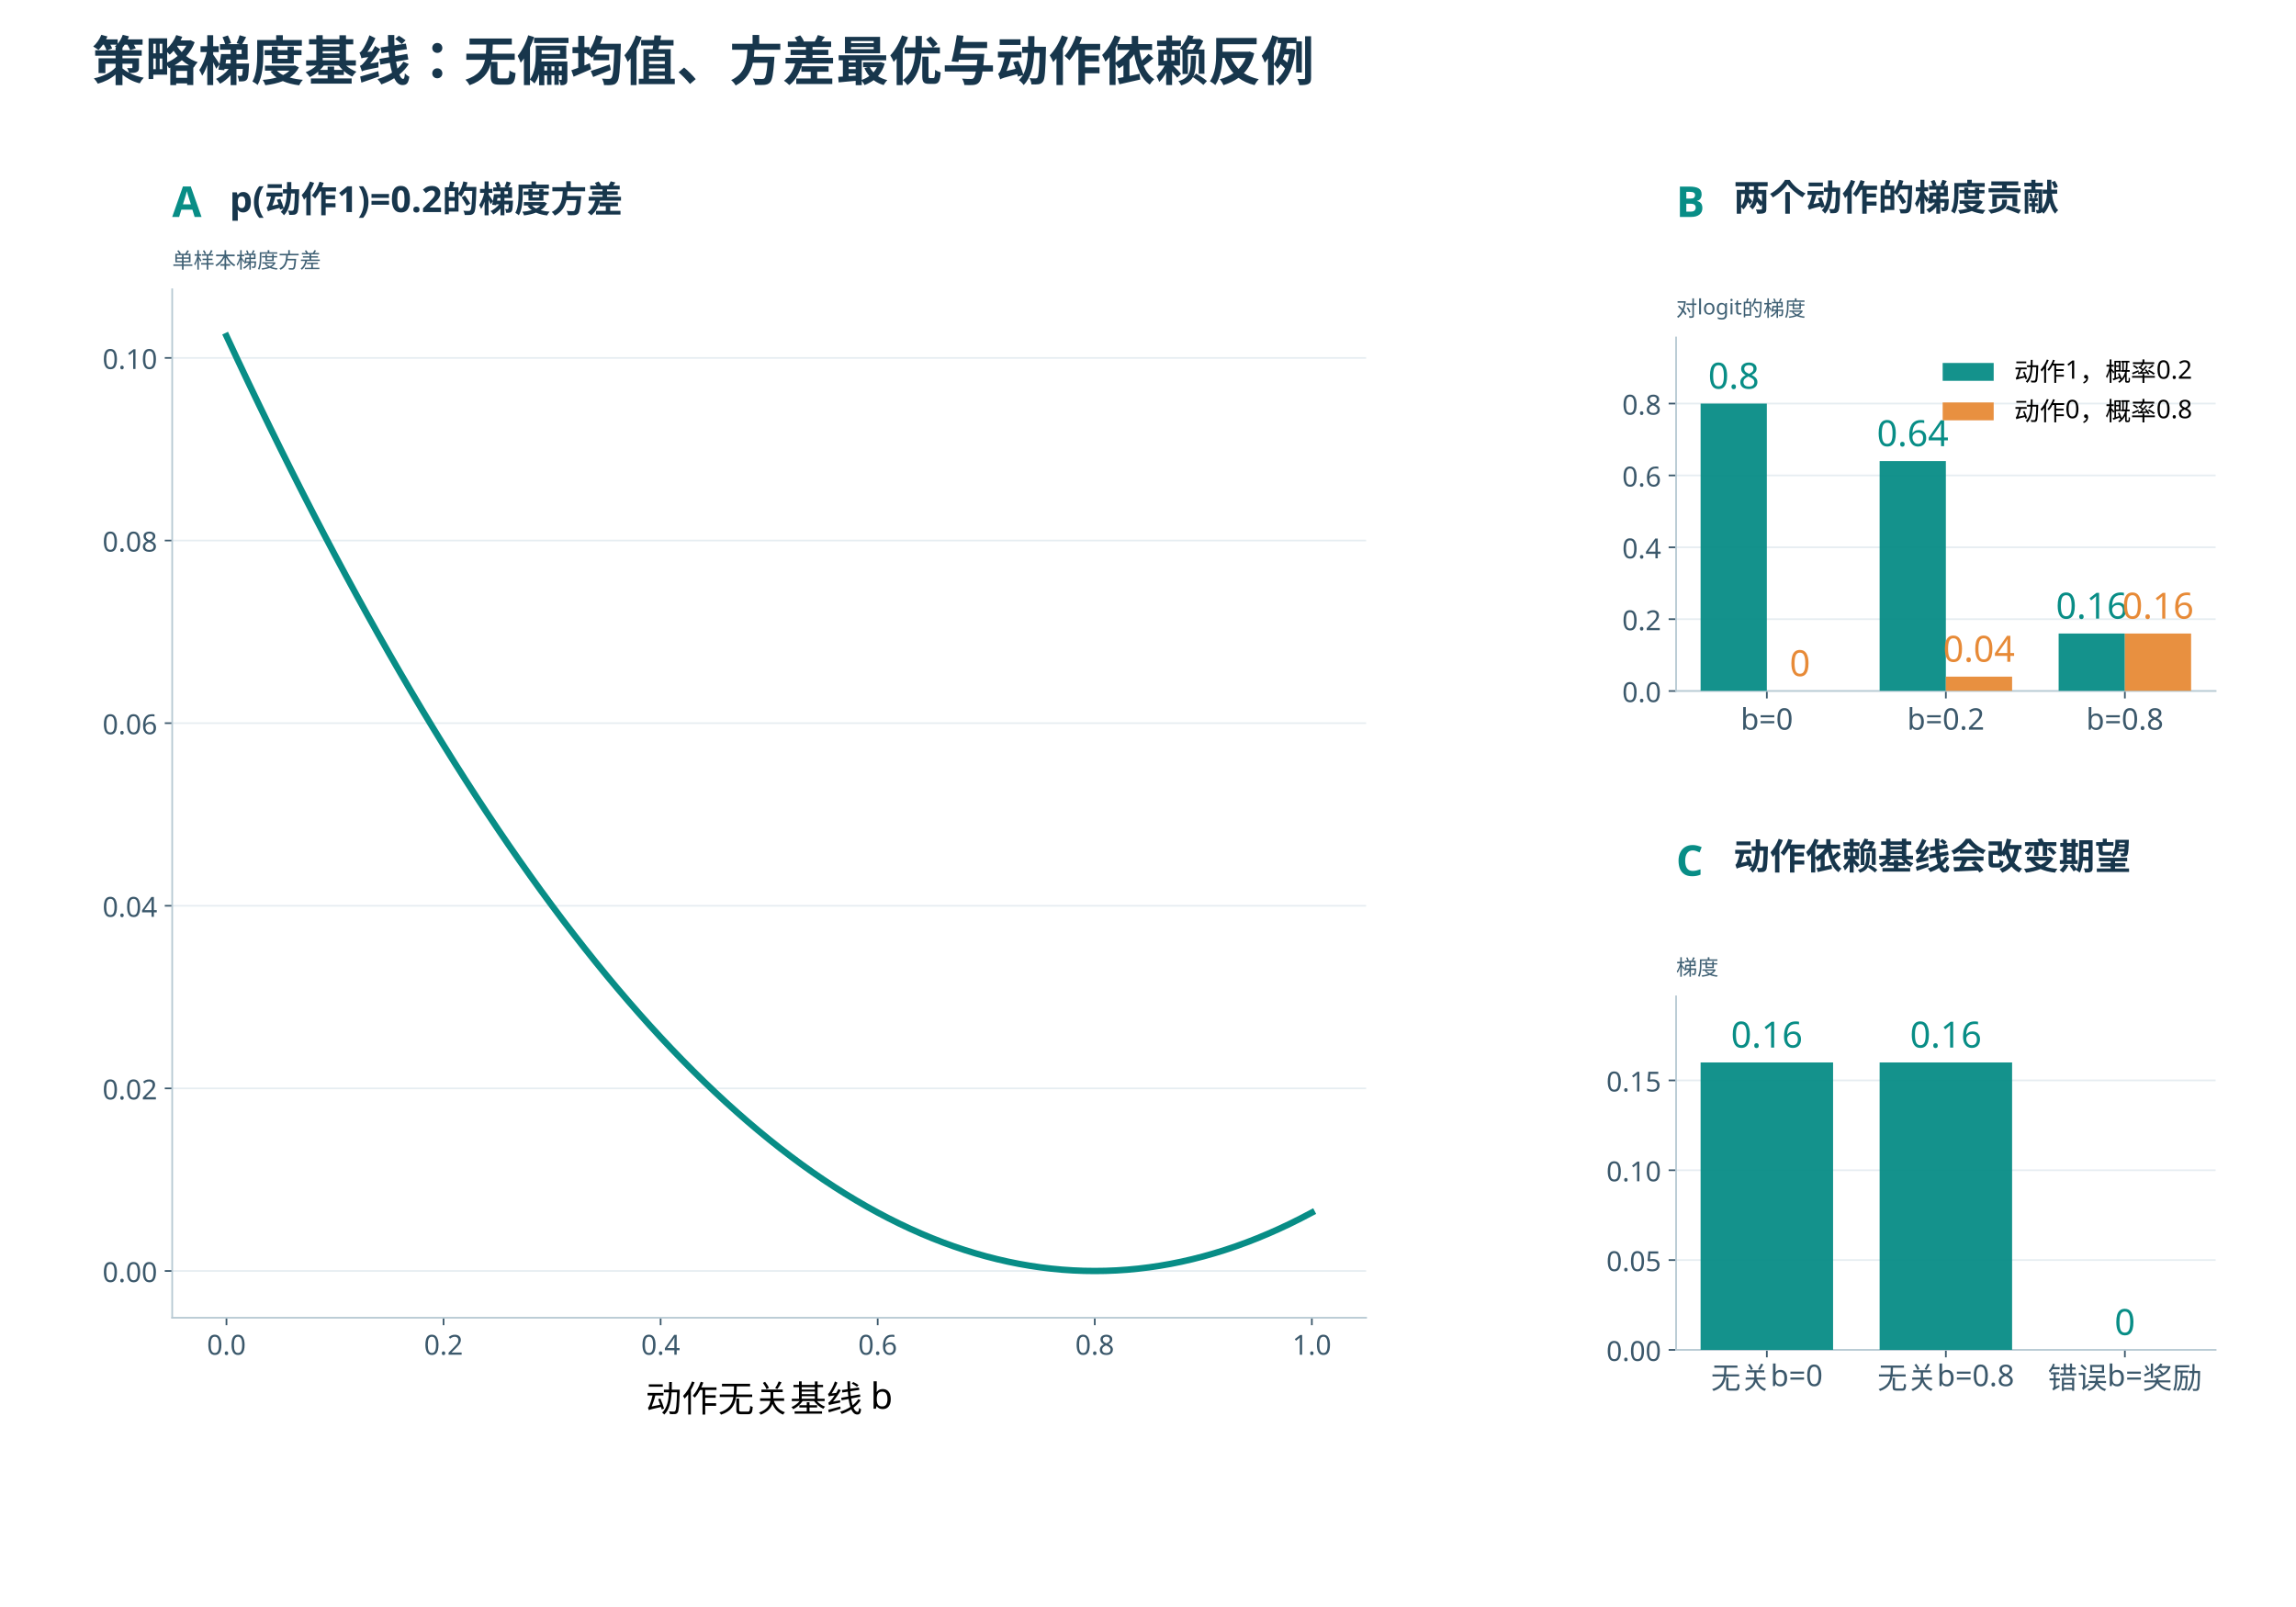
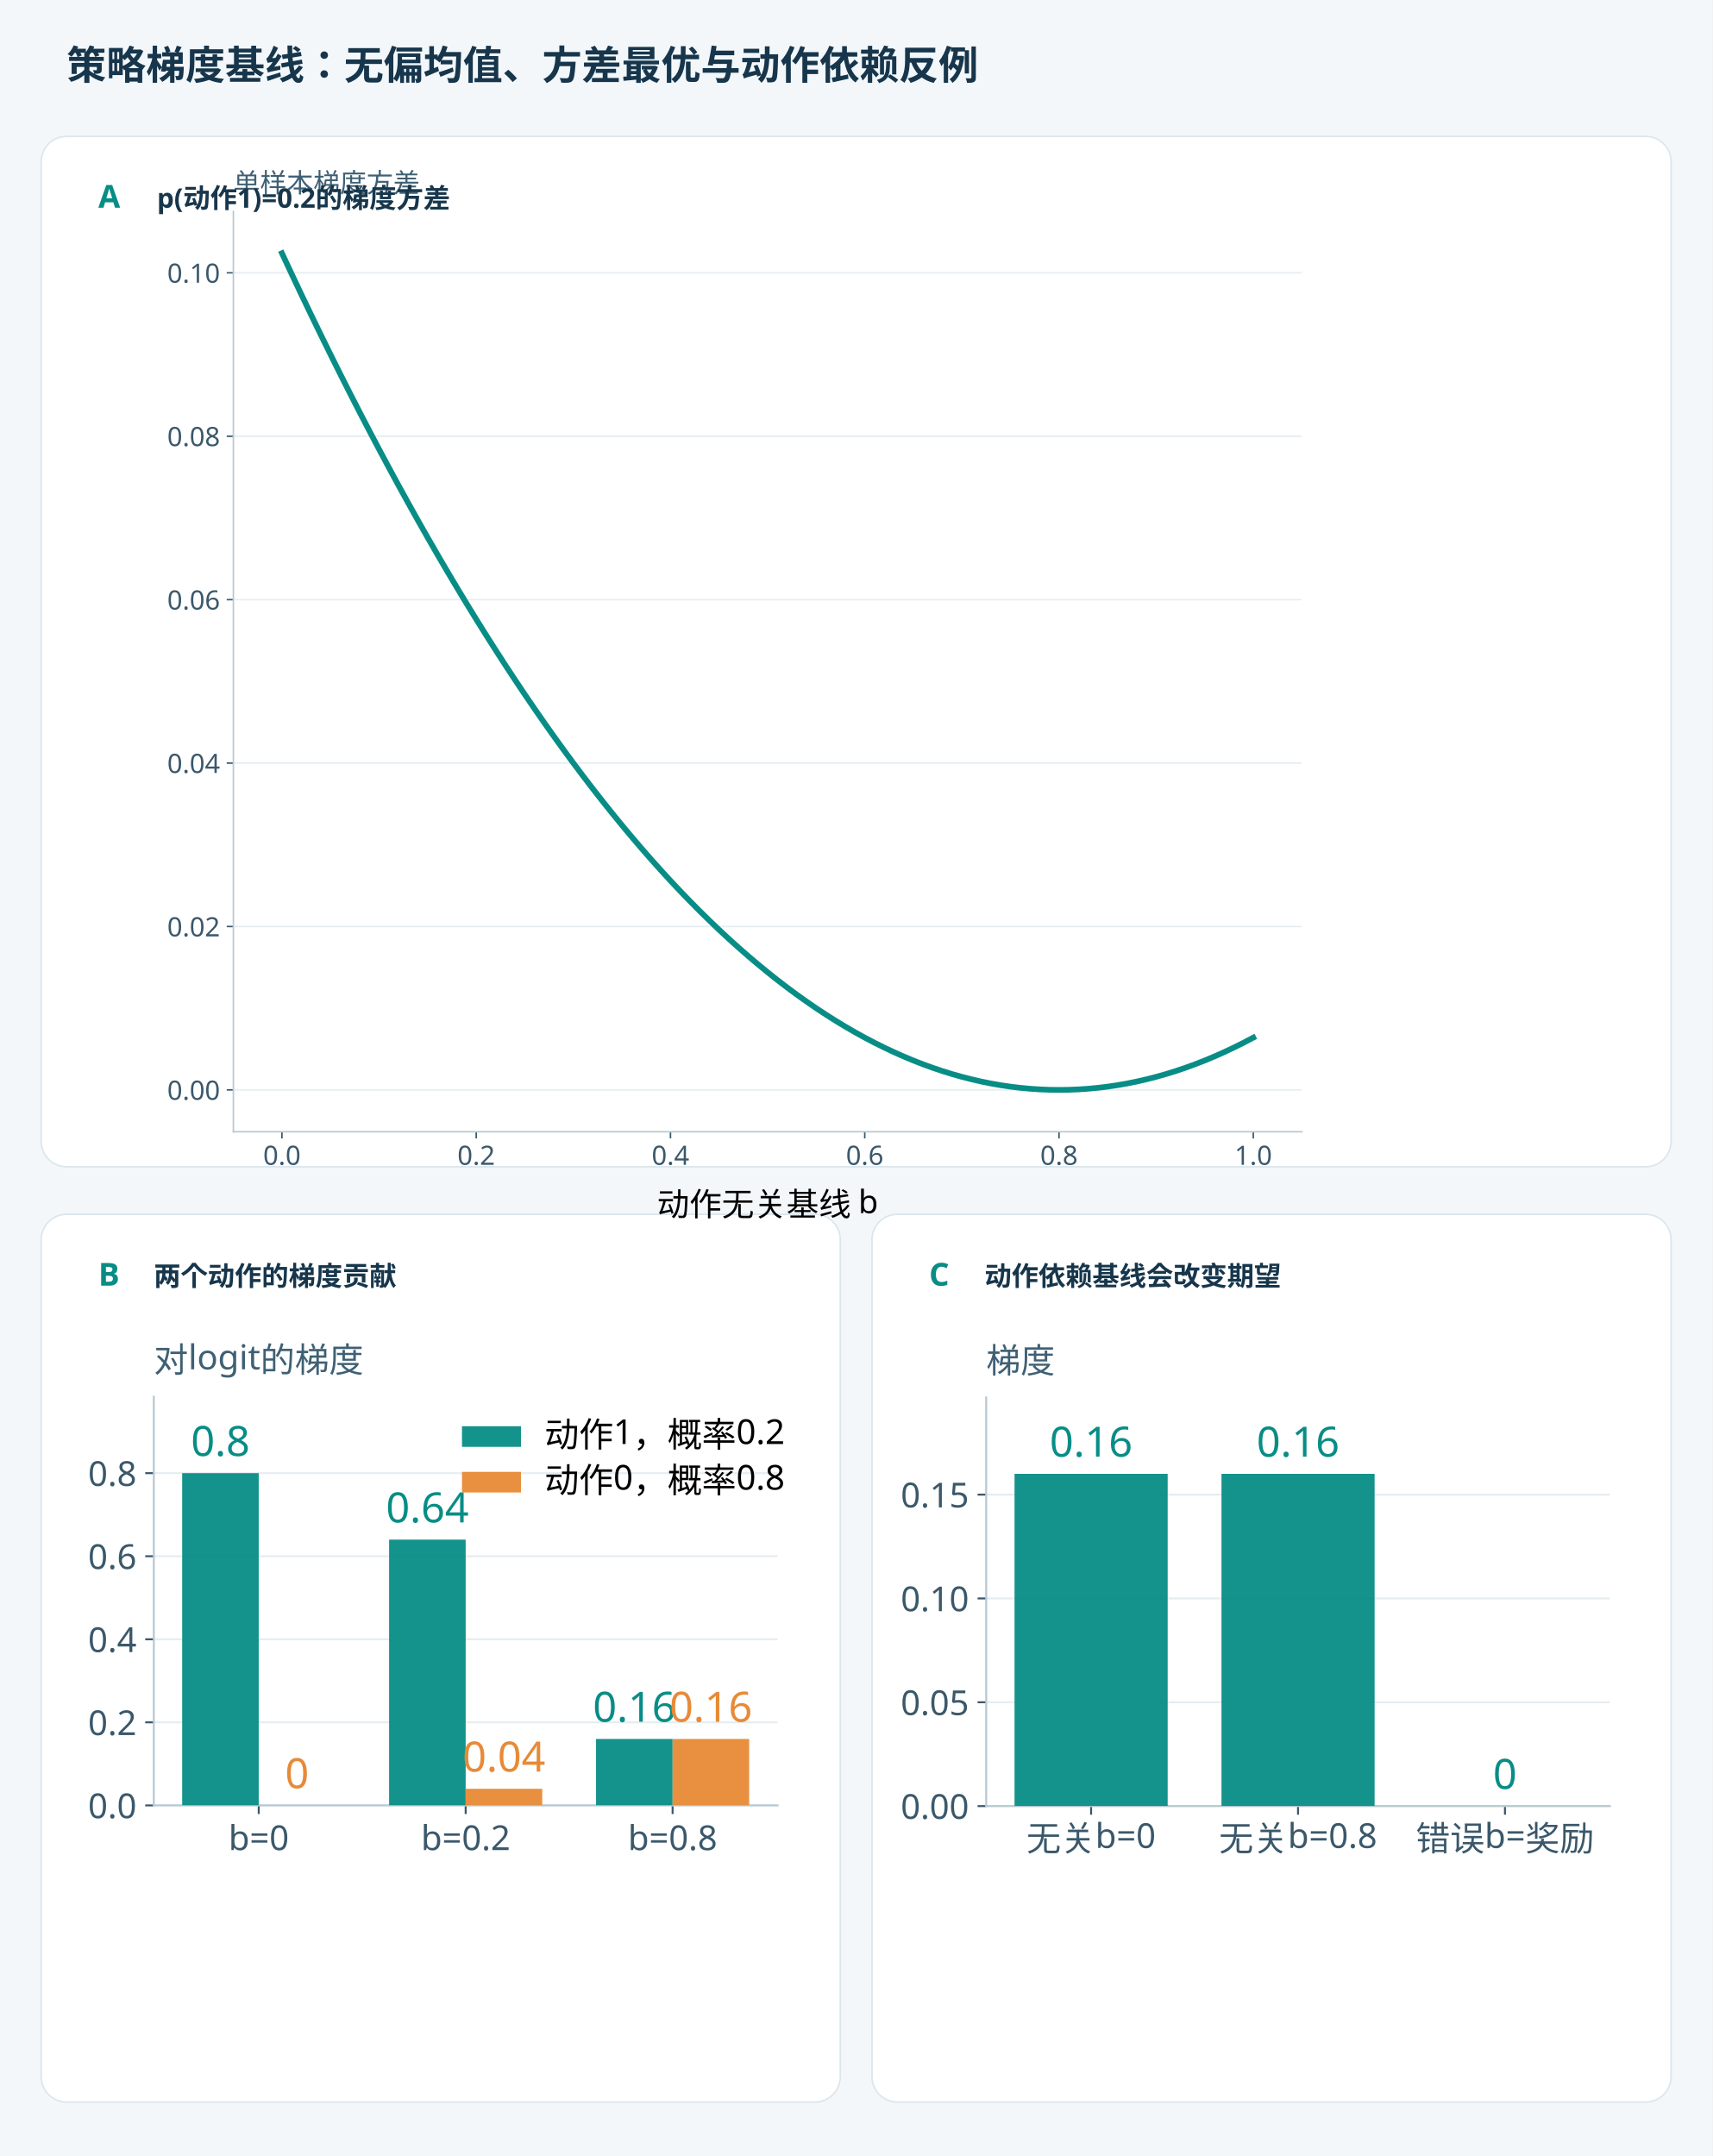
- <svg xmlns="http://www.w3.org/2000/svg" xmlns:xlink="http://www.w3.org/1999/xlink" width="1500" height="1050" viewBox="0 0 1080 756" version="1.1">
+ <svg xmlns="http://www.w3.org/2000/svg" xmlns:xlink="http://www.w3.org/1999/xlink" width="1500" height="1889" viewBox="0 0 1080 1360" version="1.1">
  <defs>
    <style type="text/css">*{stroke-linejoin: round; stroke-linecap: butt}</style>
  </defs>
  <g id="figure_1">
-     <g id="patch_1">
-       <path d="M 0 756 L 1080 756 L 1080 0 L 0 0 z " style="fill: #ffffff" />
-     </g>
-     <g id="axes_1">
+     <rect width="1080" height="1360" fill="#f3f7fa" />
+     <rect x="550" y="766" width="504" height="560" rx="16" fill="#fff" stroke="#dce6ed" />
+     <rect x="26" y="766" width="504" height="560" rx="16" fill="#fff" stroke="#dce6ed" />
+     <rect x="26" y="86" width="1028" height="650" rx="16" fill="#fff" stroke="#dce6ed" />
+     <g id="axes_1" transform="translate(50,-30) scale(1.2)">
      <g id="patch_2">
        <path d="M 81 619.92 L 642.6 619.92 L 642.6 136.08 L 81 136.08 z " style="fill: #ffffff" />
      </g>
      <g id="matplotlib.axis_1">
        <g id="xtick_1">
          <g id="line2d_1">
            <defs>
              <path id="mb8580ea74d" d="M 0 0 L 0 3.5 " style="stroke: #3b586b; stroke-width: 0.8" />
            </defs>
            <g>
              <use xlink:href="#mb8580ea74d" x="106.527" y="619.92" style="fill: #3b586b; stroke: #3b586b; stroke-width: 0.8" />
            </g>
          </g>
          <g id="text_1">
-             <text style="font-size: 13px; font-family: 'Microsoft YaHei'; text-anchor: middle; fill: #3b586b" x="106.527" y="637.312" transform="rotate(-0 106.5273 637.3119)">0.0</text>
+             <text style="font-size: 14px; font-family: 'Microsoft YaHei'; text-anchor: middle; fill: #3b586b" x="106.527" y="637.312" transform="rotate(-0 106.5273 637.3119)">0.0</text>
          </g>
        </g>
        <g id="xtick_2">
          <g id="line2d_2">
            <g>
              <use xlink:href="#mb8580ea74d" x="208.636" y="619.92" style="fill: #3b586b; stroke: #3b586b; stroke-width: 0.8" />
            </g>
          </g>
          <g id="text_2">
-             <text style="font-size: 13px; font-family: 'Microsoft YaHei'; text-anchor: middle; fill: #3b586b" x="208.636" y="637.312" transform="rotate(-0 208.6364 637.3119)">0.2</text>
+             <text style="font-size: 14px; font-family: 'Microsoft YaHei'; text-anchor: middle; fill: #3b586b" x="208.636" y="637.312" transform="rotate(-0 208.6364 637.3119)">0.2</text>
          </g>
        </g>
        <g id="xtick_3">
          <g id="line2d_3">
            <g>
              <use xlink:href="#mb8580ea74d" x="310.745" y="619.92" style="fill: #3b586b; stroke: #3b586b; stroke-width: 0.8" />
            </g>
          </g>
          <g id="text_3">
-             <text style="font-size: 13px; font-family: 'Microsoft YaHei'; text-anchor: middle; fill: #3b586b" x="310.745" y="637.312" transform="rotate(-0 310.7455 637.3119)">0.4</text>
+             <text style="font-size: 14px; font-family: 'Microsoft YaHei'; text-anchor: middle; fill: #3b586b" x="310.745" y="637.312" transform="rotate(-0 310.7455 637.3119)">0.4</text>
          </g>
        </g>
        <g id="xtick_4">
          <g id="line2d_4">
            <g>
              <use xlink:href="#mb8580ea74d" x="412.855" y="619.92" style="fill: #3b586b; stroke: #3b586b; stroke-width: 0.8" />
            </g>
          </g>
          <g id="text_4">
-             <text style="font-size: 13px; font-family: 'Microsoft YaHei'; text-anchor: middle; fill: #3b586b" x="412.855" y="637.312" transform="rotate(-0 412.8545 637.3119)">0.6</text>
+             <text style="font-size: 14px; font-family: 'Microsoft YaHei'; text-anchor: middle; fill: #3b586b" x="412.855" y="637.312" transform="rotate(-0 412.8545 637.3119)">0.6</text>
          </g>
        </g>
        <g id="xtick_5">
          <g id="line2d_5">
            <g>
              <use xlink:href="#mb8580ea74d" x="514.964" y="619.92" style="fill: #3b586b; stroke: #3b586b; stroke-width: 0.8" />
            </g>
          </g>
          <g id="text_5">
-             <text style="font-size: 13px; font-family: 'Microsoft YaHei'; text-anchor: middle; fill: #3b586b" x="514.964" y="637.312" transform="rotate(-0 514.9636 637.3119)">0.8</text>
+             <text style="font-size: 14px; font-family: 'Microsoft YaHei'; text-anchor: middle; fill: #3b586b" x="514.964" y="637.312" transform="rotate(-0 514.9636 637.3119)">0.8</text>
          </g>
        </g>
        <g id="xtick_6">
          <g id="line2d_6">
            <g>
              <use xlink:href="#mb8580ea74d" x="617.073" y="619.92" style="fill: #3b586b; stroke: #3b586b; stroke-width: 0.8" />
            </g>
          </g>
          <g id="text_6">
-             <text style="font-size: 13px; font-family: 'Microsoft YaHei'; text-anchor: middle; fill: #3b586b" x="617.073" y="637.312" transform="rotate(-0 617.0727 637.3119)">1.0</text>
+             <text style="font-size: 14px; font-family: 'Microsoft YaHei'; text-anchor: middle; fill: #3b586b" x="617.073" y="637.312" transform="rotate(-0 617.0727 637.3119)">1.0</text>
          </g>
        </g>
        <g id="text_7">
          <text style="font-size: 17px; font-family: 'Microsoft YaHei'; text-anchor: middle" x="361.8" y="664.133" transform="rotate(-0 361.8 664.133)">动作无关基线 b</text>
        </g>
      </g>
      <g id="matplotlib.axis_2">
        <g id="ytick_1">
          <g id="line2d_7">
            <path d="M 81 597.927 L 642.6 597.927 " clip-path="url(#p4c74aef472)" style="fill: none; stroke: #e6edf1; stroke-width: 0.8; stroke-linecap: square" />
          </g>
          <g id="line2d_8">
            <defs>
              <path id="m18707a3388" d="M 0 0 L -3.5 0 " style="stroke: #3b586b; stroke-width: 0.8" />
            </defs>
            <g>
              <use xlink:href="#m18707a3388" x="81" y="597.927" style="fill: #3b586b; stroke: #3b586b; stroke-width: 0.8" />
            </g>
          </g>
          <g id="text_8">
-             <text style="font-size: 13px; font-family: 'Microsoft YaHei'; text-anchor: end; fill: #3b586b" x="74" y="603.123" transform="rotate(-0 74 603.1232)">0.00</text>
+             <text style="font-size: 14px; font-family: 'Microsoft YaHei'; text-anchor: end; fill: #3b586b" x="74" y="603.123" transform="rotate(-0 74 603.1232)">0.00</text>
          </g>
        </g>
        <g id="ytick_2">
          <g id="line2d_9">
            <path d="M 81 512.018 L 642.6 512.018 " clip-path="url(#p4c74aef472)" style="fill: none; stroke: #e6edf1; stroke-width: 0.8; stroke-linecap: square" />
          </g>
          <g id="line2d_10">
            <g>
              <use xlink:href="#m18707a3388" x="81" y="512.018" style="fill: #3b586b; stroke: #3b586b; stroke-width: 0.8" />
            </g>
          </g>
          <g id="text_9">
-             <text style="font-size: 13px; font-family: 'Microsoft YaHei'; text-anchor: end; fill: #3b586b" x="74" y="517.214" transform="rotate(-0 74 517.2141)">0.02</text>
+             <text style="font-size: 14px; font-family: 'Microsoft YaHei'; text-anchor: end; fill: #3b586b" x="74" y="517.214" transform="rotate(-0 74 517.2141)">0.02</text>
          </g>
        </g>
        <g id="ytick_3">
          <g id="line2d_11">
            <path d="M 81 426.109 L 642.6 426.109 " clip-path="url(#p4c74aef472)" style="fill: none; stroke: #e6edf1; stroke-width: 0.8; stroke-linecap: square" />
          </g>
          <g id="line2d_12">
            <g>
              <use xlink:href="#m18707a3388" x="81" y="426.109" style="fill: #3b586b; stroke: #3b586b; stroke-width: 0.8" />
            </g>
          </g>
          <g id="text_10">
-             <text style="font-size: 13px; font-family: 'Microsoft YaHei'; text-anchor: end; fill: #3b586b" x="74" y="431.305" transform="rotate(-0 74 431.305)">0.04</text>
+             <text style="font-size: 14px; font-family: 'Microsoft YaHei'; text-anchor: end; fill: #3b586b" x="74" y="431.305" transform="rotate(-0 74 431.305)">0.04</text>
          </g>
        </g>
        <g id="ytick_4">
          <g id="line2d_13">
            <path d="M 81 340.2 L 642.6 340.2 " clip-path="url(#p4c74aef472)" style="fill: none; stroke: #e6edf1; stroke-width: 0.8; stroke-linecap: square" />
          </g>
          <g id="line2d_14">
            <g>
              <use xlink:href="#m18707a3388" x="81" y="340.2" style="fill: #3b586b; stroke: #3b586b; stroke-width: 0.8" />
            </g>
          </g>
          <g id="text_11">
-             <text style="font-size: 13px; font-family: 'Microsoft YaHei'; text-anchor: end; fill: #3b586b" x="74" y="345.396" transform="rotate(-0 74 345.3959)">0.06</text>
+             <text style="font-size: 14px; font-family: 'Microsoft YaHei'; text-anchor: end; fill: #3b586b" x="74" y="345.396" transform="rotate(-0 74 345.3959)">0.06</text>
          </g>
        </g>
        <g id="ytick_5">
          <g id="line2d_15">
            <path d="M 81 254.291 L 642.6 254.291 " clip-path="url(#p4c74aef472)" style="fill: none; stroke: #e6edf1; stroke-width: 0.8; stroke-linecap: square" />
          </g>
          <g id="line2d_16">
            <g>
              <use xlink:href="#m18707a3388" x="81" y="254.291" style="fill: #3b586b; stroke: #3b586b; stroke-width: 0.8" />
            </g>
          </g>
          <g id="text_12">
-             <text style="font-size: 13px; font-family: 'Microsoft YaHei'; text-anchor: end; fill: #3b586b" x="74" y="259.487" transform="rotate(-0 74 259.4868)">0.08</text>
+             <text style="font-size: 14px; font-family: 'Microsoft YaHei'; text-anchor: end; fill: #3b586b" x="74" y="259.487" transform="rotate(-0 74 259.4868)">0.08</text>
          </g>
        </g>
        <g id="ytick_6">
          <g id="line2d_17">
            <path d="M 81 168.382 L 642.6 168.382 " clip-path="url(#p4c74aef472)" style="fill: none; stroke: #e6edf1; stroke-width: 0.8; stroke-linecap: square" />
          </g>
          <g id="line2d_18">
            <g>
              <use xlink:href="#m18707a3388" x="81" y="168.382" style="fill: #3b586b; stroke: #3b586b; stroke-width: 0.8" />
            </g>
          </g>
          <g id="text_13">
-             <text style="font-size: 13px; font-family: 'Microsoft YaHei'; text-anchor: end; fill: #3b586b" x="74" y="173.578" transform="rotate(-0 74 173.5778)">0.10</text>
+             <text style="font-size: 14px; font-family: 'Microsoft YaHei'; text-anchor: end; fill: #3b586b" x="74" y="173.578" transform="rotate(-0 74 173.5778)">0.10</text>
          </g>
        </g>
      </g>
      <g id="patch_3">
        <path d="M 81 619.92 L 81 136.08 " style="fill: none; stroke: #b7c9d3; stroke-width: 0.8; stroke-linejoin: miter; stroke-linecap: square" />
      </g>
      <g id="patch_4">
        <path d="M 81 619.92 L 642.6 619.92 " style="fill: none; stroke: #b7c9d3; stroke-width: 0.8; stroke-linejoin: miter; stroke-linecap: square" />
      </g>
      <g id="line2d_19">
        <path d="M 106.527 158.073 L 111.633 169 L 116.738 179.791 L 121.844 190.443 L 126.949 200.959 L 132.055 211.336 L 137.16 221.577 L 142.265 231.68 L 147.371 241.645 L 152.476 251.473 L 157.582 261.164 L 162.687 270.717 L 167.793 280.132 L 172.898 289.411 L 178.004 298.551 L 183.109 307.555 L 188.215 316.42 L 193.32 325.149 L 198.425 333.74 L 203.531 342.193 L 208.636 350.509 L 213.742 358.688 L 218.847 366.729 L 223.953 374.632 L 229.058 382.399 L 234.164 390.027 L 239.269 397.519 L 244.375 404.872 L 249.48 412.089 L 254.585 419.168 L 259.691 426.109 L 264.796 432.913 L 269.902 439.58 L 275.007 446.109 L 280.113 452.5 L 285.218 458.755 L 290.324 464.871 L 295.429 470.851 L 300.535 476.692 L 305.64 482.397 L 310.745 487.964 L 315.851 493.393 L 320.956 498.685 L 326.062 503.84 L 331.167 508.857 L 336.273 513.736 L 341.378 518.479 L 346.484 523.083 L 351.589 527.551 L 356.695 531.88 L 361.8 536.073 L 366.905 540.128 L 372.011 544.045 L 377.116 547.825 L 382.222 551.468 L 387.327 554.973 L 392.433 558.34 L 397.538 561.571 L 402.644 564.663 L 407.749 567.619 L 412.855 570.436 L 417.96 573.117 L 423.065 575.66 L 428.171 578.065 L 433.276 580.333 L 438.382 582.464 L 443.487 584.457 L 448.593 586.312 L 453.698 588.031 L 458.804 589.611 L 463.909 591.055 L 469.015 592.36 L 474.12 593.529 L 479.225 594.56 L 484.331 595.453 L 489.436 596.209 L 494.542 596.828 L 499.647 597.309 L 504.753 597.652 L 509.858 597.859 L 514.964 597.927 L 520.069 597.859 L 525.175 597.652 L 530.28 597.309 L 535.385 596.828 L 540.491 596.209 L 545.596 595.453 L 550.702 594.56 L 555.807 593.529 L 560.913 592.36 L 566.018 591.055 L 571.124 589.611 L 576.229 588.031 L 581.335 586.312 L 586.44 584.457 L 591.545 582.464 L 596.651 580.333 L 601.756 578.065 L 606.862 575.66 L 611.967 573.117 L 617.073 570.436 " clip-path="url(#p4c74aef472)" style="fill: none; stroke: #088d86; stroke-width: 3; stroke-linecap: square" />
      </g>
      <g id="text_14">
-         <text style="font-size: 10px; font-family: 'Microsoft YaHei'; text-anchor: start; fill: #3f6074" x="81" y="126.08" transform="rotate(-0 81 126.08)">单样本梯度方差</text>
-       </g>
-     </g>
-     <g id="axes_2">
+         <text style="font-size: 14px; font-family: 'Microsoft YaHei'; text-anchor: start; fill: #3f6074" x="81" y="126.08" transform="rotate(-0 81 126.08)">单样本梯度方差</text>
+       </g>
+     </g>
+     <g id="axes_2" transform="translate(-1125,635) scale(1.55)">
      <g id="patch_5">
        <path d="M 788.4 325.08 L 1042.2 325.08 L 1042.2 158.76 L 788.4 158.76 z " style="fill: #ffffff" />
      </g>
      <g id="matplotlib.axis_3">
        <g id="xtick_7">
          <g id="line2d_20">
            <g>
              <use xlink:href="#mb8580ea74d" x="831.093" y="325.08" style="fill: #3b586b; stroke: #3b586b; stroke-width: 0.8" />
            </g>
          </g>
          <g id="text_15">
            <text style="font-size: 14px; font-family: 'Microsoft YaHei'; text-anchor: middle; fill: #3b586b" x="831.093" y="343.271" transform="rotate(-0 831.093 343.2713)">b=0</text>
          </g>
        </g>
        <g id="xtick_8">
          <g id="line2d_21">
            <g>
              <use xlink:href="#mb8580ea74d" x="915.3" y="325.08" style="fill: #3b586b; stroke: #3b586b; stroke-width: 0.8" />
            </g>
          </g>
          <g id="text_16">
            <text style="font-size: 14px; font-family: 'Microsoft YaHei'; text-anchor: middle; fill: #3b586b" x="915.3" y="343.271" transform="rotate(-0 915.3 343.2713)">b=0.2</text>
          </g>
        </g>
        <g id="xtick_9">
          <g id="line2d_22">
            <g>
              <use xlink:href="#mb8580ea74d" x="999.507" y="325.08" style="fill: #3b586b; stroke: #3b586b; stroke-width: 0.8" />
            </g>
          </g>
          <g id="text_17">
            <text style="font-size: 14px; font-family: 'Microsoft YaHei'; text-anchor: middle; fill: #3b586b" x="999.507" y="343.271" transform="rotate(-0 999.507 343.2713)">b=0.8</text>
          </g>
        </g>
      </g>
      <g id="matplotlib.axis_4">
        <g id="ytick_7">
          <g id="line2d_23">
            <path d="M 788.4 325.08 L 1042.2 325.08 " clip-path="url(#p1a2beb361c)" style="fill: none; stroke: #e6edf1; stroke-width: 0.8; stroke-linecap: square" />
          </g>
          <g id="line2d_24">
            <g>
              <use xlink:href="#m18707a3388" x="788.4" y="325.08" style="fill: #3b586b; stroke: #3b586b; stroke-width: 0.8" />
            </g>
          </g>
          <g id="text_18">
-             <text style="font-size: 13px; font-family: 'Microsoft YaHei'; text-anchor: end; fill: #3b586b" x="781.4" y="330.276" transform="rotate(-0 781.4 330.2759)">0.0</text>
+             <text style="font-size: 14px; font-family: 'Microsoft YaHei'; text-anchor: end; fill: #3b586b" x="781.4" y="330.276" transform="rotate(-0 781.4 330.2759)">0.0</text>
          </g>
        </g>
        <g id="ytick_8">
          <g id="line2d_25">
            <path d="M 788.4 291.275 L 1042.2 291.275 " clip-path="url(#p1a2beb361c)" style="fill: none; stroke: #e6edf1; stroke-width: 0.8; stroke-linecap: square" />
          </g>
          <g id="line2d_26">
            <g>
              <use xlink:href="#m18707a3388" x="788.4" y="291.275" style="fill: #3b586b; stroke: #3b586b; stroke-width: 0.8" />
            </g>
          </g>
          <g id="text_19">
-             <text style="font-size: 13px; font-family: 'Microsoft YaHei'; text-anchor: end; fill: #3b586b" x="781.4" y="296.471" transform="rotate(-0 781.4 296.4711)">0.2</text>
+             <text style="font-size: 14px; font-family: 'Microsoft YaHei'; text-anchor: end; fill: #3b586b" x="781.4" y="296.471" transform="rotate(-0 781.4 296.4711)">0.2</text>
          </g>
        </g>
        <g id="ytick_9">
          <g id="line2d_27">
            <path d="M 788.4 257.47 L 1042.2 257.47 " clip-path="url(#p1a2beb361c)" style="fill: none; stroke: #e6edf1; stroke-width: 0.8; stroke-linecap: square" />
          </g>
          <g id="line2d_28">
            <g>
              <use xlink:href="#m18707a3388" x="788.4" y="257.47" style="fill: #3b586b; stroke: #3b586b; stroke-width: 0.8" />
            </g>
          </g>
          <g id="text_20">
-             <text style="font-size: 13px; font-family: 'Microsoft YaHei'; text-anchor: end; fill: #3b586b" x="781.4" y="262.666" transform="rotate(-0 781.4 262.6662)">0.4</text>
+             <text style="font-size: 14px; font-family: 'Microsoft YaHei'; text-anchor: end; fill: #3b586b" x="781.4" y="262.666" transform="rotate(-0 781.4 262.6662)">0.4</text>
          </g>
        </g>
        <g id="ytick_10">
          <g id="line2d_29">
            <path d="M 788.4 223.665 L 1042.2 223.665 " clip-path="url(#p1a2beb361c)" style="fill: none; stroke: #e6edf1; stroke-width: 0.8; stroke-linecap: square" />
          </g>
          <g id="line2d_30">
            <g>
              <use xlink:href="#m18707a3388" x="788.4" y="223.665" style="fill: #3b586b; stroke: #3b586b; stroke-width: 0.8" />
            </g>
          </g>
          <g id="text_21">
-             <text style="font-size: 13px; font-family: 'Microsoft YaHei'; text-anchor: end; fill: #3b586b" x="781.4" y="228.861" transform="rotate(-0 781.4 228.8613)">0.6</text>
+             <text style="font-size: 14px; font-family: 'Microsoft YaHei'; text-anchor: end; fill: #3b586b" x="781.4" y="228.861" transform="rotate(-0 781.4 228.8613)">0.6</text>
          </g>
        </g>
        <g id="ytick_11">
          <g id="line2d_31">
            <path d="M 788.4 189.86 L 1042.2 189.86 " clip-path="url(#p1a2beb361c)" style="fill: none; stroke: #e6edf1; stroke-width: 0.8; stroke-linecap: square" />
          </g>
          <g id="line2d_32">
            <g>
              <use xlink:href="#m18707a3388" x="788.4" y="189.86" style="fill: #3b586b; stroke: #3b586b; stroke-width: 0.8" />
            </g>
          </g>
          <g id="text_22">
-             <text style="font-size: 13px; font-family: 'Microsoft YaHei'; text-anchor: end; fill: #3b586b" x="781.4" y="195.056" transform="rotate(-0 781.4 195.0564)">0.8</text>
+             <text style="font-size: 14px; font-family: 'Microsoft YaHei'; text-anchor: end; fill: #3b586b" x="781.4" y="195.056" transform="rotate(-0 781.4 195.0564)">0.8</text>
          </g>
        </g>
      </g>
      <g id="patch_6">
        <path d="M 788.4 325.08 L 788.4 158.76 " style="fill: none; stroke: #b7c9d3; stroke-width: 0.8; stroke-linejoin: miter; stroke-linecap: square" />
      </g>
      <g id="patch_7">
        <path d="M 788.4 325.08 L 1042.2 325.08 " style="fill: none; stroke: #b7c9d3; stroke-width: 0.8; stroke-linejoin: miter; stroke-linecap: square" />
      </g>
      <g id="patch_8">
        <path d="M 799.936 325.08 L 831.093 325.08 L 831.093 189.86 L 799.936 189.86 z " clip-path="url(#p1a2beb361c)" style="fill: #088d86; opacity: 0.95" />
      </g>
      <g id="patch_9">
        <path d="M 884.143 325.08 L 915.3 325.08 L 915.3 216.904 L 884.143 216.904 z " clip-path="url(#p1a2beb361c)" style="fill: #088d86; opacity: 0.95" />
      </g>
      <g id="patch_10">
        <path d="M 968.35 325.08 L 999.507 325.08 L 999.507 298.036 L 968.35 298.036 z " clip-path="url(#p1a2beb361c)" style="fill: #088d86; opacity: 0.95" />
      </g>
      <g id="text_23">
        <text style="font-size: 17px; font-family: 'Microsoft YaHei'; text-anchor: middle; fill: #088d86" x="815.515" y="182.86" transform="rotate(-0 815.5147 182.8605)">0.8</text>
      </g>
      <g id="text_24">
        <text style="font-size: 17px; font-family: 'Microsoft YaHei'; text-anchor: middle; fill: #088d86" x="899.722" y="209.904" transform="rotate(-0 899.7217 209.9044)">0.64</text>
      </g>
      <g id="text_25">
        <text style="font-size: 17px; font-family: 'Microsoft YaHei'; text-anchor: middle; fill: #088d86" x="983.929" y="291.036" transform="rotate(-0 983.9287 291.0361)">0.16</text>
      </g>
      <g id="patch_11">
        <path d="M 831.093 325.08 L 862.25 325.08 L 862.25 325.08 L 831.093 325.08 z " clip-path="url(#p1a2beb361c)" style="fill: #e78a37; opacity: 0.95" />
      </g>
      <g id="patch_12">
        <path d="M 915.3 325.08 L 946.457 325.08 L 946.457 318.319 L 915.3 318.319 z " clip-path="url(#p1a2beb361c)" style="fill: #e78a37; opacity: 0.95" />
      </g>
      <g id="patch_13">
        <path d="M 999.507 325.08 L 1030.664 325.08 L 1030.664 298.036 L 999.507 298.036 z " clip-path="url(#p1a2beb361c)" style="fill: #e78a37; opacity: 0.95" />
      </g>
      <g id="text_26">
        <text style="font-size: 17px; font-family: 'Microsoft YaHei'; text-anchor: middle; fill: #e78a37" x="846.671" y="318.08" transform="rotate(-0 846.6713 318.08)">0</text>
      </g>
      <g id="text_27">
        <text style="font-size: 17px; font-family: 'Microsoft YaHei'; text-anchor: middle; fill: #e78a37" x="930.878" y="311.319" transform="rotate(-0 930.8783 311.319)">0.04</text>
      </g>
      <g id="text_28">
        <text style="font-size: 17px; font-family: 'Microsoft YaHei'; text-anchor: middle; fill: #e78a37" x="1015.085" y="291.036" transform="rotate(-0 1015.085 291.0361)">0.16</text>
      </g>
      <g id="text_29">
-         <text style="font-size: 10px; font-family: 'Microsoft YaHei'; text-anchor: start; fill: #3f6074" x="788.4" y="148.76" transform="rotate(-0 788.4 148.76)">对logit的梯度</text>
+         <text style="font-size: 14px; font-family: 'Microsoft YaHei'; text-anchor: start; fill: #3f6074" x="788.4" y="148.76" transform="rotate(-0 788.4 148.76)">对logit的梯度</text>
      </g>
      <g id="legend_1">
        <g id="patch_14">
          <path d="M 913.8 179.153 L 937.8 179.153 L 937.8 170.752 L 913.8 170.752 z " style="fill: #088d86; opacity: 0.95" />
        </g>
        <g id="text_30">
-           <text style="font-size: 12px; font-family: 'Microsoft YaHei'; text-anchor: start" x="947.4" y="179.153" transform="rotate(-0 947.4 179.1525)">动作1，概率0.2</text>
+           <text style="font-size: 14px; font-family: 'Microsoft YaHei'; text-anchor: start" x="947.4" y="179.153" transform="rotate(-0 947.4 179.1525)">动作1，概率0.2</text>
        </g>
        <g id="patch_15">
          <path d="M 913.8 197.728 L 937.8 197.728 L 937.8 189.328 L 913.8 189.328 z " style="fill: #e78a37; opacity: 0.95" />
        </g>
        <g id="text_31">
-           <text style="font-size: 12px; font-family: 'Microsoft YaHei'; text-anchor: start" x="947.4" y="197.728" transform="rotate(-0 947.4 197.7281)">动作0，概率0.8</text>
-         </g>
-       </g>
-     </g>
-     <g id="axes_3">
+           <text style="font-size: 14px; font-family: 'Microsoft YaHei'; text-anchor: start" x="947.4" y="197.728" transform="rotate(-0 947.4 197.7281)">动作0，概率0.8</text>
+         </g>
+       </g>
+     </g>
+     <g id="axes_3" transform="translate(-600,155) scale(1.55)">
      <g id="patch_16">
        <path d="M 788.4 635.04 L 1042.2 635.04 L 1042.2 468.72 L 788.4 468.72 z " style="fill: #ffffff" />
      </g>
      <g id="matplotlib.axis_5">
        <g id="xtick_10">
          <g id="line2d_33">
            <g>
              <use xlink:href="#mb8580ea74d" x="831.093" y="635.04" style="fill: #3b586b; stroke: #3b586b; stroke-width: 0.8" />
            </g>
          </g>
          <g id="text_32">
            <text style="font-size: 14px; font-family: 'Microsoft YaHei'; text-anchor: middle; fill: #3b586b" x="831.093" y="653.231" transform="rotate(-0 831.093 653.2313)">无关b=0</text>
          </g>
        </g>
        <g id="xtick_11">
          <g id="line2d_34">
            <g>
              <use xlink:href="#mb8580ea74d" x="915.3" y="635.04" style="fill: #3b586b; stroke: #3b586b; stroke-width: 0.8" />
            </g>
          </g>
          <g id="text_33">
            <text style="font-size: 14px; font-family: 'Microsoft YaHei'; text-anchor: middle; fill: #3b586b" x="915.3" y="653.231" transform="rotate(-0 915.3 653.2313)">无关b=0.8</text>
          </g>
        </g>
        <g id="xtick_12">
          <g id="line2d_35">
            <g>
              <use xlink:href="#mb8580ea74d" x="999.507" y="635.04" style="fill: #3b586b; stroke: #3b586b; stroke-width: 0.8" />
            </g>
          </g>
          <g id="text_34">
            <text style="font-size: 14px; font-family: 'Microsoft YaHei'; text-anchor: middle; fill: #3b586b" x="999.507" y="653.231" transform="rotate(-0 999.507 653.2313)">错误b=奖励</text>
          </g>
        </g>
      </g>
      <g id="matplotlib.axis_6">
        <g id="ytick_12">
          <g id="line2d_36">
            <path d="M 788.4 635.04 L 1042.2 635.04 " clip-path="url(#p799b1dcad8)" style="fill: none; stroke: #e6edf1; stroke-width: 0.8; stroke-linecap: square" />
          </g>
          <g id="line2d_37">
            <g>
              <use xlink:href="#m18707a3388" x="788.4" y="635.04" style="fill: #3b586b; stroke: #3b586b; stroke-width: 0.8" />
            </g>
          </g>
          <g id="text_35">
-             <text style="font-size: 13px; font-family: 'Microsoft YaHei'; text-anchor: end; fill: #3b586b" x="781.4" y="640.236" transform="rotate(-0 781.4 640.2359)">0.00</text>
+             <text style="font-size: 14px; font-family: 'Microsoft YaHei'; text-anchor: end; fill: #3b586b" x="781.4" y="640.236" transform="rotate(-0 781.4 640.2359)">0.00</text>
          </g>
        </g>
        <g id="ytick_13">
          <g id="line2d_38">
            <path d="M 788.4 592.784 L 1042.2 592.784 " clip-path="url(#p799b1dcad8)" style="fill: none; stroke: #e6edf1; stroke-width: 0.8; stroke-linecap: square" />
          </g>
          <g id="line2d_39">
            <g>
              <use xlink:href="#m18707a3388" x="788.4" y="592.784" style="fill: #3b586b; stroke: #3b586b; stroke-width: 0.8" />
            </g>
          </g>
          <g id="text_36">
-             <text style="font-size: 13px; font-family: 'Microsoft YaHei'; text-anchor: end; fill: #3b586b" x="781.4" y="597.98" transform="rotate(-0 781.4 597.9798)">0.05</text>
+             <text style="font-size: 14px; font-family: 'Microsoft YaHei'; text-anchor: end; fill: #3b586b" x="781.4" y="597.98" transform="rotate(-0 781.4 597.9798)">0.05</text>
          </g>
        </g>
        <g id="ytick_14">
          <g id="line2d_40">
            <path d="M 788.4 550.528 L 1042.2 550.528 " clip-path="url(#p799b1dcad8)" style="fill: none; stroke: #e6edf1; stroke-width: 0.8; stroke-linecap: square" />
          </g>
          <g id="line2d_41">
            <g>
              <use xlink:href="#m18707a3388" x="788.4" y="550.528" style="fill: #3b586b; stroke: #3b586b; stroke-width: 0.8" />
            </g>
          </g>
          <g id="text_37">
-             <text style="font-size: 13px; font-family: 'Microsoft YaHei'; text-anchor: end; fill: #3b586b" x="781.4" y="555.724" transform="rotate(-0 781.4 555.7237)">0.10</text>
+             <text style="font-size: 14px; font-family: 'Microsoft YaHei'; text-anchor: end; fill: #3b586b" x="781.4" y="555.724" transform="rotate(-0 781.4 555.7237)">0.10</text>
          </g>
        </g>
        <g id="ytick_15">
          <g id="line2d_42">
            <path d="M 788.4 508.272 L 1042.2 508.272 " clip-path="url(#p799b1dcad8)" style="fill: none; stroke: #e6edf1; stroke-width: 0.8; stroke-linecap: square" />
          </g>
          <g id="line2d_43">
            <g>
              <use xlink:href="#m18707a3388" x="788.4" y="508.272" style="fill: #3b586b; stroke: #3b586b; stroke-width: 0.8" />
            </g>
          </g>
          <g id="text_38">
-             <text style="font-size: 13px; font-family: 'Microsoft YaHei'; text-anchor: end; fill: #3b586b" x="781.4" y="513.468" transform="rotate(-0 781.4 513.4676)">0.15</text>
+             <text style="font-size: 14px; font-family: 'Microsoft YaHei'; text-anchor: end; fill: #3b586b" x="781.4" y="513.468" transform="rotate(-0 781.4 513.4676)">0.15</text>
          </g>
        </g>
      </g>
      <g id="patch_17">
        <path d="M 788.4 635.04 L 788.4 468.72 " style="fill: none; stroke: #b7c9d3; stroke-width: 0.8; stroke-linejoin: miter; stroke-linecap: square" />
      </g>
      <g id="patch_18">
        <path d="M 788.4 635.04 L 1042.2 635.04 " style="fill: none; stroke: #b7c9d3; stroke-width: 0.8; stroke-linejoin: miter; stroke-linecap: square" />
      </g>
      <g id="patch_19">
        <path d="M 799.936 635.04 L 862.25 635.04 L 862.25 499.82 L 799.936 499.82 z " clip-path="url(#p799b1dcad8)" style="fill: #088d86; opacity: 0.95" />
      </g>
      <g id="patch_20">
        <path d="M 884.143 635.04 L 946.457 635.04 L 946.457 499.82 L 884.143 499.82 z " clip-path="url(#p799b1dcad8)" style="fill: #088d86; opacity: 0.95" />
      </g>
      <g id="patch_21">
        <path d="M 968.35 635.04 L 1030.664 635.04 L 1030.664 635.04 L 968.35 635.04 z " clip-path="url(#p799b1dcad8)" style="fill: #088d86; opacity: 0.95" />
      </g>
      <g id="text_39">
        <text style="font-size: 17px; font-family: 'Microsoft YaHei'; text-anchor: middle; fill: #088d86" x="831.093" y="492.82" transform="rotate(-0 831.093 492.8205)">0.16</text>
      </g>
      <g id="text_40">
        <text style="font-size: 17px; font-family: 'Microsoft YaHei'; text-anchor: middle; fill: #088d86" x="915.3" y="492.82" transform="rotate(-0 915.3 492.8205)">0.16</text>
      </g>
      <g id="text_41">
        <text style="font-size: 17px; font-family: 'Microsoft YaHei'; text-anchor: middle; fill: #088d86" x="999.507" y="628.04" transform="rotate(-0 999.507 628.04)">0</text>
      </g>
      <g id="text_42">
-         <text style="font-size: 10px; font-family: 'Microsoft YaHei'; text-anchor: start; fill: #3f6074" x="788.4" y="458.72" transform="rotate(-0 788.4 458.72)">梯度</text>
+         <text style="font-size: 14px; font-family: 'Microsoft YaHei'; text-anchor: start; fill: #3f6074" x="788.4" y="458.72" transform="rotate(-0 788.4 458.72)">梯度</text>
      </g>
    </g>
    <g id="text_43">
-       <text style="font-weight: 700; font-size: 25px; font-family: 'Microsoft YaHei'; text-anchor: start; fill: #17364c" x="43.2" y="37.8" transform="rotate(-0 43.2 37.8)">策略梯度基线：无偏均值、方差最优与动作依赖反例</text>
+       <text style="font-weight: 700; font-size: 25px; font-family: 'Microsoft YaHei'; text-anchor: start; fill: #17364c" x="42" y="50">策略梯度基线：无偏均值、方差最优与动作依赖反例</text>
    </g>
    <g id="text_44">
-       <text style="font-weight: 700; font-size: 20px; font-family: 'Microsoft YaHei'; text-anchor: start; fill: #088d86" x="81" y="102.06" transform="rotate(-0 81 102.06)">A</text>
+       <text style="font-weight: 700; font-size: 20px; font-family: 'Microsoft YaHei'; text-anchor: start; fill: #088d86" x="62" y="131">A</text>
    </g>
    <g id="text_45">
-       <text style="font-weight: 700; font-size: 17px; font-family: 'Microsoft YaHei'; text-anchor: start; fill: #17364c" x="108" y="99.78" transform="rotate(-0 108 99.77972)">p(动作1)=0.2的梯度方差</text>
+       <text style="font-weight: 700; font-size: 17px; font-family: 'Microsoft YaHei'; text-anchor: start; fill: #17364c" x="99" y="131">p(动作1)=0.2的梯度方差</text>
    </g>
    <g id="text_46">
-       <text style="font-weight: 700; font-size: 20px; font-family: 'Microsoft YaHei'; text-anchor: start; fill: #088d86" x="788.4" y="102.06" transform="rotate(-0 788.4 102.06)">B</text>
+       <text style="font-weight: 700; font-size: 20px; font-family: 'Microsoft YaHei'; text-anchor: start; fill: #088d86" x="62" y="811">B</text>
    </g>
    <g id="text_47">
-       <text style="font-weight: 700; font-size: 17px; font-family: 'Microsoft YaHei'; text-anchor: start; fill: #17364c" x="815.4" y="99.017" transform="rotate(-0 815.4 99.01738)">两个动作的梯度贡献</text>
+       <text style="font-weight: 700; font-size: 17px; font-family: 'Microsoft YaHei'; text-anchor: start; fill: #17364c" x="97" y="811">两个动作的梯度贡献</text>
    </g>
    <g id="text_48">
-       <text style="font-weight: 700; font-size: 20px; font-family: 'Microsoft YaHei'; text-anchor: start; fill: #088d86" x="788.4" y="412.02" transform="rotate(-0 788.4 412.02)">C</text>
+       <text style="font-weight: 700; font-size: 20px; font-family: 'Microsoft YaHei'; text-anchor: start; fill: #088d86" x="586" y="811">C</text>
    </g>
    <g id="text_49">
-       <text style="font-weight: 700; font-size: 17px; font-family: 'Microsoft YaHei'; text-anchor: start; fill: #17364c" x="815.4" y="408.977" transform="rotate(-0 815.4 408.9774)">动作依赖基线会改变期望</text>
+       <text style="font-weight: 700; font-size: 17px; font-family: 'Microsoft YaHei'; text-anchor: start; fill: #17364c" x="621" y="811">动作依赖基线会改变期望</text>
    </g>
  </g>
  <defs>
    <clipPath id="p4c74aef472">
      <rect x="81" y="136.08" width="561.6" height="483.84" />
    </clipPath>
    <clipPath id="p1a2beb361c">
      <rect x="788.4" y="158.76" width="253.8" height="166.32" />
    </clipPath>
    <clipPath id="p799b1dcad8">
      <rect x="788.4" y="468.72" width="253.8" height="166.32" />
    </clipPath>
  </defs>
</svg>
